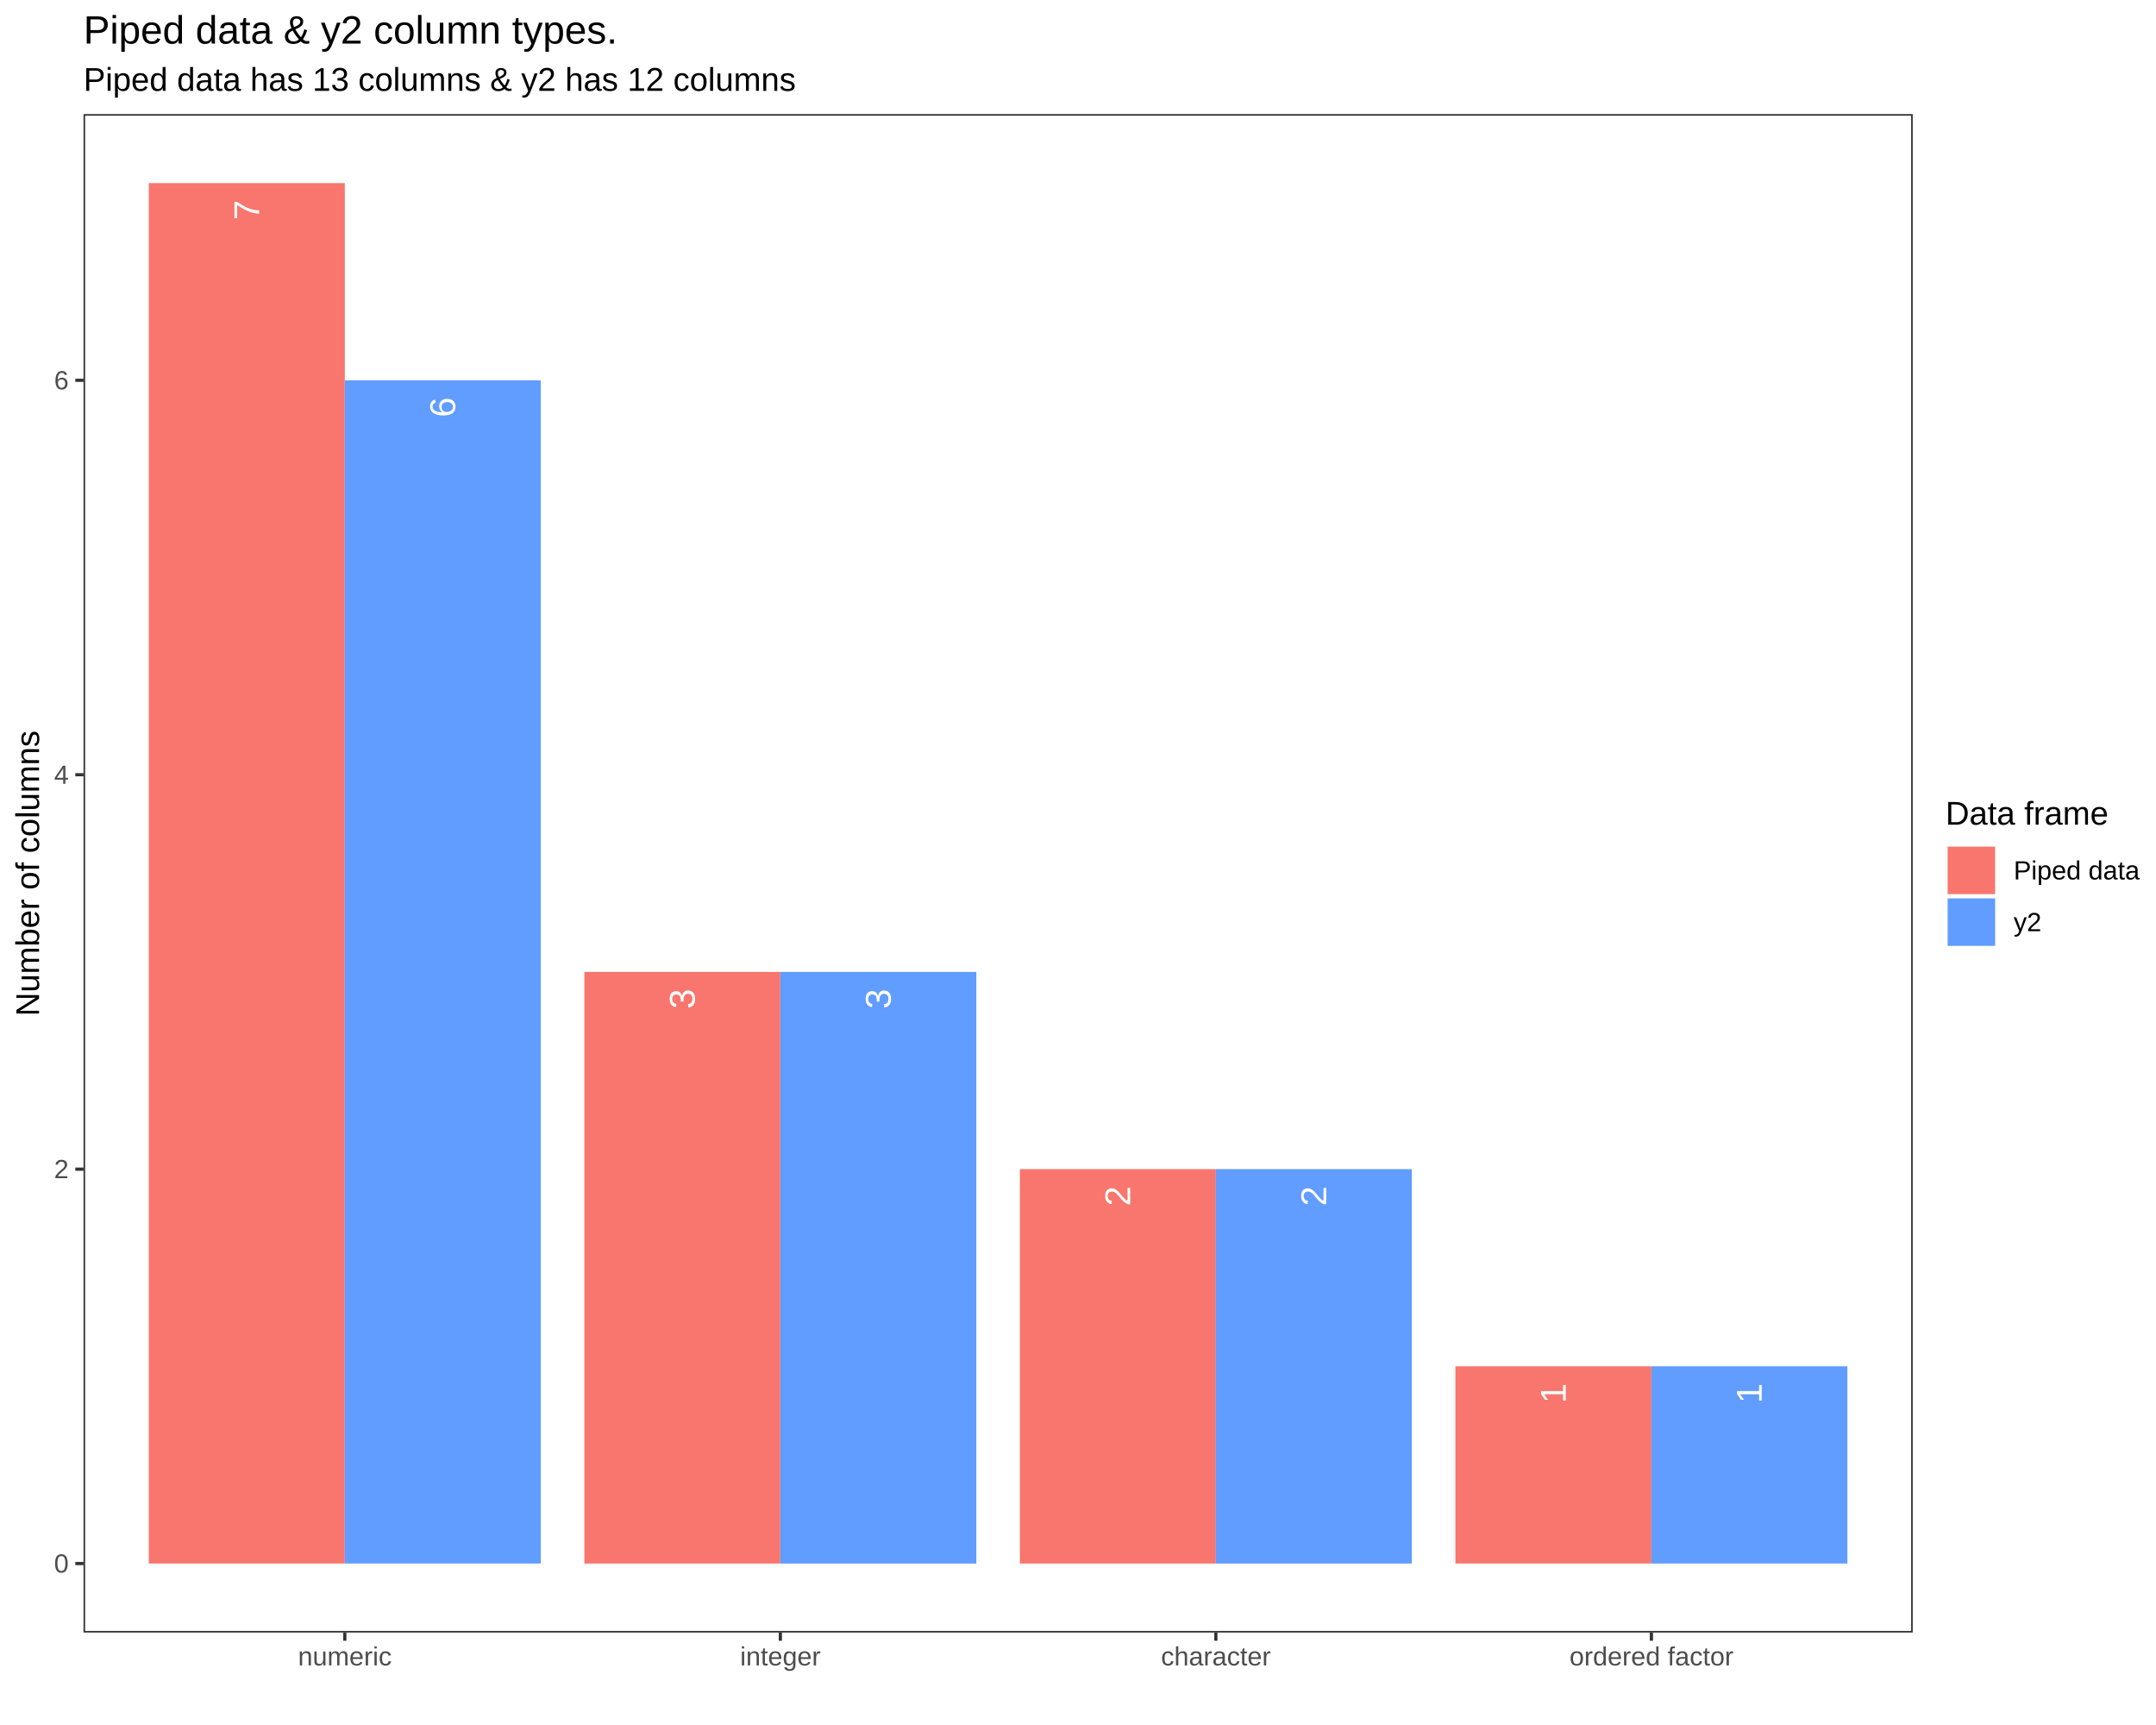
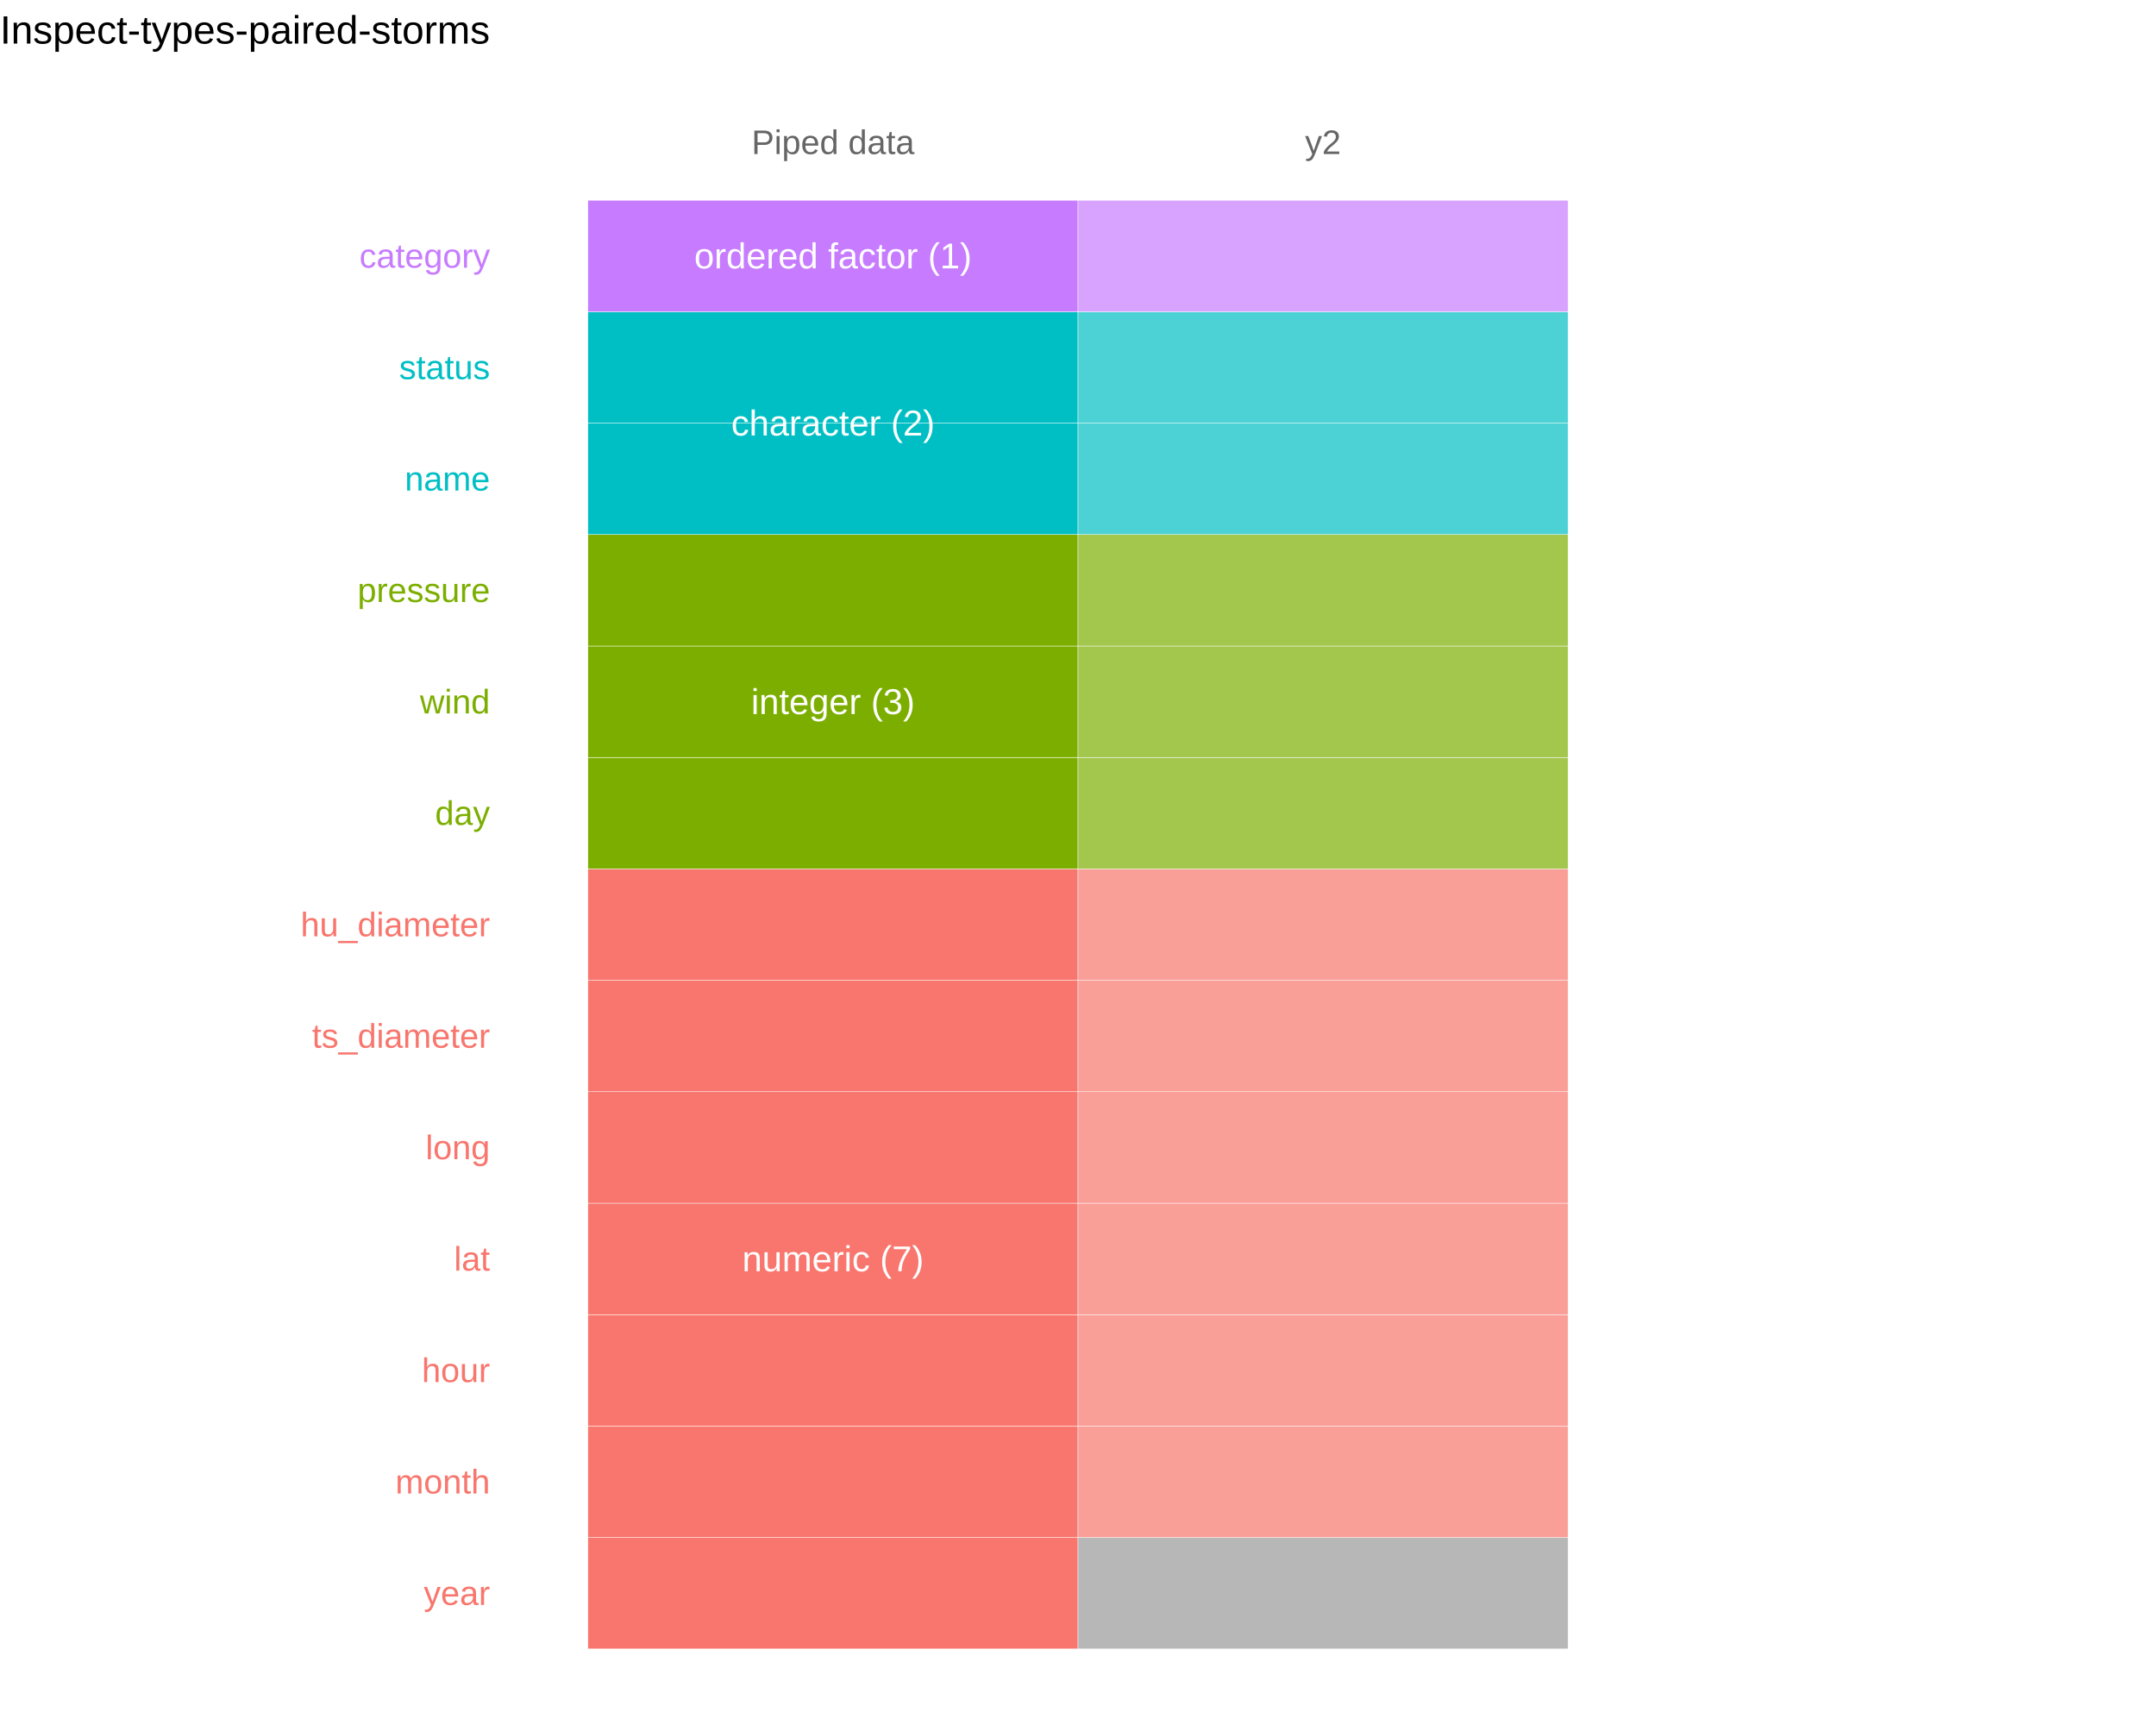
<svg xmlns="http://www.w3.org/2000/svg" viewBox="0 0 720.00 576.00">
  <defs>
    <style type="text/css">
    line, polyline, polygon, path, rect, circle {
      fill: none;
      stroke: #000000;
      stroke-linecap: round;
      stroke-linejoin: round;
      stroke-miterlimit: 10.00;
    }
  </style>
  </defs>
  <rect width="100%" height="100%" style="stroke: none; fill: #FFFFFF;" />
-   <rect x="0.00" y="0.00" width="720.00" height="576.00" style="stroke-width: 1.07; stroke: #FFFFFF; fill: #FFFFFF;" />
  <defs>
-     <clipPath id="cpMjcuODl8NjM4Ljc2fDU0NS4xM3wzOC4wOQ==">
-       <rect x="27.89" y="38.09" width="610.87" height="507.04" />
+     <clipPath id="cpMC4wMHw3MjAuMDB8NTc2LjAwfDE3LjI5">
+       <rect x="0.00" y="17.29" width="720.00" height="558.71" />
    </clipPath>
  </defs>
-   <rect x="27.89" y="38.09" width="610.87" height="507.04" style="stroke-width: 1.07; stroke: none; fill: #FFFFFF;" clip-path="url(#cpMjcuODl8NjM4Ljc2fDU0NS4xM3wzOC4wOQ==)" />
-   <rect x="49.70" y="61.14" width="65.45" height="460.94" style="stroke-width: 1.07; stroke: none; stroke-linecap: square; stroke-linejoin: miter; fill: #F8766D;" clip-path="url(#cpMjcuODl8NjM4Ljc2fDU0NS4xM3wzOC4wOQ==)" />
-   <rect x="195.15" y="324.54" width="65.45" height="197.55" style="stroke-width: 1.07; stroke: none; stroke-linecap: square; stroke-linejoin: miter; fill: #F8766D;" clip-path="url(#cpMjcuODl8NjM4Ljc2fDU0NS4xM3wzOC4wOQ==)" />
-   <rect x="340.59" y="390.39" width="65.45" height="131.70" style="stroke-width: 1.07; stroke: none; stroke-linecap: square; stroke-linejoin: miter; fill: #F8766D;" clip-path="url(#cpMjcuODl8NjM4Ljc2fDU0NS4xM3wzOC4wOQ==)" />
-   <rect x="486.04" y="456.23" width="65.45" height="65.85" style="stroke-width: 1.07; stroke: none; stroke-linecap: square; stroke-linejoin: miter; fill: #F8766D;" clip-path="url(#cpMjcuODl8NjM4Ljc2fDU0NS4xM3wzOC4wOQ==)" />
-   <rect x="115.15" y="126.99" width="65.45" height="395.09" style="stroke-width: 1.07; stroke: none; stroke-linecap: square; stroke-linejoin: miter; fill: #619CFF;" clip-path="url(#cpMjcuODl8NjM4Ljc2fDU0NS4xM3wzOC4wOQ==)" />
-   <rect x="260.60" y="324.54" width="65.45" height="197.55" style="stroke-width: 1.07; stroke: none; stroke-linecap: square; stroke-linejoin: miter; fill: #619CFF;" clip-path="url(#cpMjcuODl8NjM4Ljc2fDU0NS4xM3wzOC4wOQ==)" />
-   <rect x="406.04" y="390.39" width="65.45" height="131.70" style="stroke-width: 1.07; stroke: none; stroke-linecap: square; stroke-linejoin: miter; fill: #619CFF;" clip-path="url(#cpMjcuODl8NjM4Ljc2fDU0NS4xM3wzOC4wOQ==)" />
-   <rect x="551.49" y="456.23" width="65.45" height="65.85" style="stroke-width: 1.07; stroke: none; stroke-linecap: square; stroke-linejoin: miter; fill: #619CFF;" clip-path="url(#cpMjcuODl8NjM4Ljc2fDU0NS4xM3wzOC4wOQ==)" />
-   <g clip-path="url(#cpMjcuODl8NjM4Ljc2fDU0NS4xM3wzOC4wOQ==)">
-     <text transform="translate(86.55,73.48) rotate(-90)" style="font-size: 12.00px; fill: #FFFFFF; font-family: Liberation Sans;" textLength="6.67px" lengthAdjust="spacingAndGlyphs">7</text>
+   <rect x="196.36" y="513.39" width="163.64" height="37.21" style="stroke-width: 0.13; stroke: #FFFFFF; stroke-linecap: square; stroke-linejoin: miter; fill: #F8766D;" clip-path="url(#cpMC4wMHw3MjAuMDB8NTc2LjAwfDE3LjI5)" />
+   <rect x="196.36" y="476.18" width="163.64" height="37.21" style="stroke-width: 0.13; stroke: #FFFFFF; stroke-linecap: square; stroke-linejoin: miter; fill: #F8766D;" clip-path="url(#cpMC4wMHw3MjAuMDB8NTc2LjAwfDE3LjI5)" />
+   <rect x="196.36" y="438.97" width="163.64" height="37.21" style="stroke-width: 0.13; stroke: #FFFFFF; stroke-linecap: square; stroke-linejoin: miter; fill: #F8766D;" clip-path="url(#cpMC4wMHw3MjAuMDB8NTc2LjAwfDE3LjI5)" />
+   <rect x="196.36" y="401.76" width="163.64" height="37.21" style="stroke-width: 0.13; stroke: #FFFFFF; stroke-linecap: square; stroke-linejoin: miter; fill: #F8766D;" clip-path="url(#cpMC4wMHw3MjAuMDB8NTc2LjAwfDE3LjI5)" />
+   <rect x="196.36" y="364.55" width="163.64" height="37.21" style="stroke-width: 0.13; stroke: #FFFFFF; stroke-linecap: square; stroke-linejoin: miter; fill: #F8766D;" clip-path="url(#cpMC4wMHw3MjAuMDB8NTc2LjAwfDE3LjI5)" />
+   <rect x="196.36" y="327.34" width="163.64" height="37.21" style="stroke-width: 0.13; stroke: #FFFFFF; stroke-linecap: square; stroke-linejoin: miter; fill: #F8766D;" clip-path="url(#cpMC4wMHw3MjAuMDB8NTc2LjAwfDE3LjI5)" />
+   <rect x="196.36" y="290.13" width="163.64" height="37.21" style="stroke-width: 0.13; stroke: #FFFFFF; stroke-linecap: square; stroke-linejoin: miter; fill: #F8766D;" clip-path="url(#cpMC4wMHw3MjAuMDB8NTc2LjAwfDE3LjI5)" />
+   <rect x="196.36" y="252.92" width="163.64" height="37.21" style="stroke-width: 0.13; stroke: #FFFFFF; stroke-linecap: square; stroke-linejoin: miter; fill: #7CAE00;" clip-path="url(#cpMC4wMHw3MjAuMDB8NTc2LjAwfDE3LjI5)" />
+   <rect x="196.36" y="215.71" width="163.64" height="37.21" style="stroke-width: 0.13; stroke: #FFFFFF; stroke-linecap: square; stroke-linejoin: miter; fill: #7CAE00;" clip-path="url(#cpMC4wMHw3MjAuMDB8NTc2LjAwfDE3LjI5)" />
+   <rect x="196.36" y="178.50" width="163.64" height="37.21" style="stroke-width: 0.13; stroke: #FFFFFF; stroke-linecap: square; stroke-linejoin: miter; fill: #7CAE00;" clip-path="url(#cpMC4wMHw3MjAuMDB8NTc2LjAwfDE3LjI5)" />
+   <rect x="196.36" y="141.29" width="163.64" height="37.21" style="stroke-width: 0.13; stroke: #FFFFFF; stroke-linecap: square; stroke-linejoin: miter; fill: #00BFC4;" clip-path="url(#cpMC4wMHw3MjAuMDB8NTc2LjAwfDE3LjI5)" />
+   <rect x="196.36" y="104.08" width="163.64" height="37.21" style="stroke-width: 0.13; stroke: #FFFFFF; stroke-linecap: square; stroke-linejoin: miter; fill: #00BFC4;" clip-path="url(#cpMC4wMHw3MjAuMDB8NTc2LjAwfDE3LjI5)" />
+   <rect x="196.36" y="66.87" width="163.64" height="37.21" style="stroke-width: 0.13; stroke: #FFFFFF; stroke-linecap: square; stroke-linejoin: miter; fill: #C77CFF;" clip-path="url(#cpMC4wMHw3MjAuMDB8NTc2LjAwfDE3LjI5)" />
+   <rect x="360.00" y="513.39" width="163.64" height="37.21" style="stroke-width: 0.13; stroke: #FFFFFF; stroke-linecap: square; stroke-linejoin: miter; fill: #999999; fill-opacity: 0.70;" clip-path="url(#cpMC4wMHw3MjAuMDB8NTc2LjAwfDE3LjI5)" />
+   <rect x="360.00" y="476.18" width="163.64" height="37.21" style="stroke-width: 0.13; stroke: #FFFFFF; stroke-linecap: square; stroke-linejoin: miter; fill: #F8766D; fill-opacity: 0.70;" clip-path="url(#cpMC4wMHw3MjAuMDB8NTc2LjAwfDE3LjI5)" />
+   <rect x="360.00" y="438.97" width="163.64" height="37.21" style="stroke-width: 0.13; stroke: #FFFFFF; stroke-linecap: square; stroke-linejoin: miter; fill: #F8766D; fill-opacity: 0.70;" clip-path="url(#cpMC4wMHw3MjAuMDB8NTc2LjAwfDE3LjI5)" />
+   <rect x="360.00" y="401.76" width="163.64" height="37.21" style="stroke-width: 0.13; stroke: #FFFFFF; stroke-linecap: square; stroke-linejoin: miter; fill: #F8766D; fill-opacity: 0.70;" clip-path="url(#cpMC4wMHw3MjAuMDB8NTc2LjAwfDE3LjI5)" />
+   <rect x="360.00" y="364.55" width="163.64" height="37.21" style="stroke-width: 0.13; stroke: #FFFFFF; stroke-linecap: square; stroke-linejoin: miter; fill: #F8766D; fill-opacity: 0.70;" clip-path="url(#cpMC4wMHw3MjAuMDB8NTc2LjAwfDE3LjI5)" />
+   <rect x="360.00" y="327.34" width="163.64" height="37.21" style="stroke-width: 0.13; stroke: #FFFFFF; stroke-linecap: square; stroke-linejoin: miter; fill: #F8766D; fill-opacity: 0.70;" clip-path="url(#cpMC4wMHw3MjAuMDB8NTc2LjAwfDE3LjI5)" />
+   <rect x="360.00" y="290.13" width="163.64" height="37.21" style="stroke-width: 0.13; stroke: #FFFFFF; stroke-linecap: square; stroke-linejoin: miter; fill: #F8766D; fill-opacity: 0.70;" clip-path="url(#cpMC4wMHw3MjAuMDB8NTc2LjAwfDE3LjI5)" />
+   <rect x="360.00" y="252.92" width="163.64" height="37.21" style="stroke-width: 0.13; stroke: #FFFFFF; stroke-linecap: square; stroke-linejoin: miter; fill: #7CAE00; fill-opacity: 0.70;" clip-path="url(#cpMC4wMHw3MjAuMDB8NTc2LjAwfDE3LjI5)" />
+   <rect x="360.00" y="215.71" width="163.64" height="37.21" style="stroke-width: 0.13; stroke: #FFFFFF; stroke-linecap: square; stroke-linejoin: miter; fill: #7CAE00; fill-opacity: 0.70;" clip-path="url(#cpMC4wMHw3MjAuMDB8NTc2LjAwfDE3LjI5)" />
+   <rect x="360.00" y="178.50" width="163.64" height="37.21" style="stroke-width: 0.13; stroke: #FFFFFF; stroke-linecap: square; stroke-linejoin: miter; fill: #7CAE00; fill-opacity: 0.70;" clip-path="url(#cpMC4wMHw3MjAuMDB8NTc2LjAwfDE3LjI5)" />
+   <rect x="360.00" y="141.29" width="163.64" height="37.21" style="stroke-width: 0.13; stroke: #FFFFFF; stroke-linecap: square; stroke-linejoin: miter; fill: #00BFC4; fill-opacity: 0.70;" clip-path="url(#cpMC4wMHw3MjAuMDB8NTc2LjAwfDE3LjI5)" />
+   <rect x="360.00" y="104.08" width="163.64" height="37.21" style="stroke-width: 0.13; stroke: #FFFFFF; stroke-linecap: square; stroke-linejoin: miter; fill: #00BFC4; fill-opacity: 0.70;" clip-path="url(#cpMC4wMHw3MjAuMDB8NTc2LjAwfDE3LjI5)" />
+   <rect x="360.00" y="66.87" width="163.64" height="37.21" style="stroke-width: 0.13; stroke: #FFFFFF; stroke-linecap: square; stroke-linejoin: miter; fill: #C77CFF; fill-opacity: 0.70;" clip-path="url(#cpMC4wMHw3MjAuMDB8NTc2LjAwfDE3LjI5)" />
+   <g clip-path="url(#cpMC4wMHw3MjAuMDB8NTc2LjAwfDE3LjI5)">
+     <text x="530.15" y="536.12" style="font-size: 12.00px; fill: #FFFFFF; font-family: Liberation Sans;" textLength="3.33px" lengthAdjust="spacingAndGlyphs">!</text>
  </g>
-   <g clip-path="url(#cpMjcuODl8NjM4Ljc2fDU0NS4xM3wzOC4wOQ==)">
-     <text transform="translate(232.00,336.88) rotate(-90)" style="font-size: 12.00px; fill: #FFFFFF; font-family: Liberation Sans;" textLength="6.67px" lengthAdjust="spacingAndGlyphs">3</text>
+   <g clip-path="url(#cpMC4wMHw3MjAuMDB8NTc2LjAwfDE3LjI5)">
+     <text x="530.15" y="498.91" style="font-size: 12.00px; fill: #FFFFFF; font-family: Liberation Sans;" textLength="3.33px" lengthAdjust="spacingAndGlyphs">!</text>
  </g>
-   <g clip-path="url(#cpMjcuODl8NjM4Ljc2fDU0NS4xM3wzOC4wOQ==)">
-     <text transform="translate(377.44,402.73) rotate(-90)" style="font-size: 12.00px; fill: #FFFFFF; font-family: Liberation Sans;" textLength="6.67px" lengthAdjust="spacingAndGlyphs">2</text>
+   <g clip-path="url(#cpMC4wMHw3MjAuMDB8NTc2LjAwfDE3LjI5)">
+     <text x="530.15" y="461.70" style="font-size: 12.00px; fill: #FFFFFF; font-family: Liberation Sans;" textLength="3.33px" lengthAdjust="spacingAndGlyphs">!</text>
  </g>
-   <g clip-path="url(#cpMjcuODl8NjM4Ljc2fDU0NS4xM3wzOC4wOQ==)">
-     <text transform="translate(522.89,468.58) rotate(-90)" style="font-size: 12.00px; fill: #FFFFFF; font-family: Liberation Sans;" textLength="6.67px" lengthAdjust="spacingAndGlyphs">1</text>
+   <g clip-path="url(#cpMC4wMHw3MjAuMDB8NTc2LjAwfDE3LjI5)">
+     <text x="530.15" y="424.49" style="font-size: 12.00px; fill: #FFFFFF; font-family: Liberation Sans;" textLength="3.33px" lengthAdjust="spacingAndGlyphs">!</text>
  </g>
-   <g clip-path="url(#cpMjcuODl8NjM4Ljc2fDU0NS4xM3wzOC4wOQ==)">
-     <text transform="translate(152.00,139.33) rotate(-90)" style="font-size: 12.00px; fill: #FFFFFF; font-family: Liberation Sans;" textLength="6.67px" lengthAdjust="spacingAndGlyphs">6</text>
+   <g clip-path="url(#cpMC4wMHw3MjAuMDB8NTc2LjAwfDE3LjI5)">
+     <text x="530.15" y="387.28" style="font-size: 12.00px; fill: #FFFFFF; font-family: Liberation Sans;" textLength="3.33px" lengthAdjust="spacingAndGlyphs">!</text>
  </g>
-   <g clip-path="url(#cpMjcuODl8NjM4Ljc2fDU0NS4xM3wzOC4wOQ==)">
-     <text transform="translate(297.45,336.88) rotate(-90)" style="font-size: 12.00px; fill: #FFFFFF; font-family: Liberation Sans;" textLength="6.67px" lengthAdjust="spacingAndGlyphs">3</text>
+   <g clip-path="url(#cpMC4wMHw3MjAuMDB8NTc2LjAwfDE3LjI5)">
+     <text x="530.15" y="350.07" style="font-size: 12.00px; fill: #FFFFFF; font-family: Liberation Sans;" textLength="3.33px" lengthAdjust="spacingAndGlyphs">!</text>
  </g>
-   <g clip-path="url(#cpMjcuODl8NjM4Ljc2fDU0NS4xM3wzOC4wOQ==)">
-     <text transform="translate(442.89,402.73) rotate(-90)" style="font-size: 12.00px; fill: #FFFFFF; font-family: Liberation Sans;" textLength="6.67px" lengthAdjust="spacingAndGlyphs">2</text>
+   <g clip-path="url(#cpMC4wMHw3MjAuMDB8NTc2LjAwfDE3LjI5)">
+     <text x="530.15" y="312.86" style="font-size: 12.00px; fill: #FFFFFF; font-family: Liberation Sans;" textLength="3.33px" lengthAdjust="spacingAndGlyphs">!</text>
  </g>
-   <g clip-path="url(#cpMjcuODl8NjM4Ljc2fDU0NS4xM3wzOC4wOQ==)">
-     <text transform="translate(588.34,468.58) rotate(-90)" style="font-size: 12.00px; fill: #FFFFFF; font-family: Liberation Sans;" textLength="6.67px" lengthAdjust="spacingAndGlyphs">1</text>
+   <g clip-path="url(#cpMC4wMHw3MjAuMDB8NTc2LjAwfDE3LjI5)">
+     <text x="530.15" y="275.65" style="font-size: 12.00px; fill: #FFFFFF; font-family: Liberation Sans;" textLength="3.33px" lengthAdjust="spacingAndGlyphs">!</text>
  </g>
-   <rect x="27.89" y="38.09" width="610.87" height="507.04" style="stroke-width: 1.07; stroke: #333333;" clip-path="url(#cpMjcuODl8NjM4Ljc2fDU0NS4xM3wzOC4wOQ==)" />
+   <g clip-path="url(#cpMC4wMHw3MjAuMDB8NTc2LjAwfDE3LjI5)">
+     <text x="530.15" y="238.44" style="font-size: 12.00px; fill: #FFFFFF; font-family: Liberation Sans;" textLength="3.33px" lengthAdjust="spacingAndGlyphs">!</text>
+   </g>
+   <g clip-path="url(#cpMC4wMHw3MjAuMDB8NTc2LjAwfDE3LjI5)">
+     <text x="530.15" y="201.23" style="font-size: 12.00px; fill: #FFFFFF; font-family: Liberation Sans;" textLength="3.33px" lengthAdjust="spacingAndGlyphs">!</text>
+   </g>
+   <g clip-path="url(#cpMC4wMHw3MjAuMDB8NTc2LjAwfDE3LjI5)">
+     <text x="530.15" y="164.02" style="font-size: 12.00px; fill: #FFFFFF; font-family: Liberation Sans;" textLength="3.33px" lengthAdjust="spacingAndGlyphs">!</text>
+   </g>
+   <g clip-path="url(#cpMC4wMHw3MjAuMDB8NTc2LjAwfDE3LjI5)">
+     <text x="530.15" y="126.81" style="font-size: 12.00px; fill: #FFFFFF; font-family: Liberation Sans;" textLength="3.33px" lengthAdjust="spacingAndGlyphs">!</text>
+   </g>
+   <g clip-path="url(#cpMC4wMHw3MjAuMDB8NTc2LjAwfDE3LjI5)">
+     <text x="530.15" y="89.60" style="font-size: 12.00px; fill: #FFFFFF; font-family: Liberation Sans;" textLength="3.33px" lengthAdjust="spacingAndGlyphs">!</text>
+   </g>
+   <g clip-path="url(#cpMC4wMHw3MjAuMDB8NTc2LjAwfDE3LjI5)">
+     <text x="247.84" y="424.49" style="font-size: 12.00px; fill: #FFFFFF; font-family: Liberation Sans;" textLength="60.69px" lengthAdjust="spacingAndGlyphs">numeric (7)</text>
+   </g>
+   <g clip-path="url(#cpMC4wMHw3MjAuMDB8NTc2LjAwfDE3LjI5)">
+     <text x="250.84" y="238.44" style="font-size: 12.00px; fill: #FFFFFF; font-family: Liberation Sans;" textLength="54.69px" lengthAdjust="spacingAndGlyphs">integer (3)</text>
+   </g>
+   <g clip-path="url(#cpMC4wMHw3MjAuMDB8NTc2LjAwfDE3LjI5)">
+     <text x="244.17" y="145.42" style="font-size: 12.00px; fill: #FFFFFF; font-family: Liberation Sans;" textLength="68.02px" lengthAdjust="spacingAndGlyphs">character (2)</text>
+   </g>
+   <g clip-path="url(#cpMC4wMHw3MjAuMDB8NTc2LjAwfDE3LjI5)">
+     <text x="231.84" y="89.60" style="font-size: 12.00px; fill: #FFFFFF; font-family: Liberation Sans;" textLength="92.69px" lengthAdjust="spacingAndGlyphs">ordered factor (1)</text>
+   </g>
+   <g clip-path="url(#cpMC4wMHw3MjAuMDB8NTc2LjAwfDE3LjI5)">
+     <text x="141.51" y="535.91" style="font-size: 11.38px; fill: #F8766D; font-family: Liberation Sans;" textLength="22.12px" lengthAdjust="spacingAndGlyphs">year</text>
+   </g>
+   <g clip-path="url(#cpMC4wMHw3MjAuMDB8NTc2LjAwfDE3LjI5)">
+     <text x="132.03" y="498.70" style="font-size: 11.38px; fill: #F8766D; font-family: Liberation Sans;" textLength="31.61px" lengthAdjust="spacingAndGlyphs">month</text>
+   </g>
+   <g clip-path="url(#cpMC4wMHw3MjAuMDB8NTc2LjAwfDE3LjI5)">
+     <text x="140.87" y="461.49" style="font-size: 11.38px; fill: #F8766D; font-family: Liberation Sans;" textLength="22.77px" lengthAdjust="spacingAndGlyphs">hour</text>
+   </g>
+   <g clip-path="url(#cpMC4wMHw3MjAuMDB8NTc2LjAwfDE3LjI5)">
+     <text x="151.62" y="424.28" style="font-size: 11.38px; fill: #F8766D; font-family: Liberation Sans;" textLength="12.02px" lengthAdjust="spacingAndGlyphs">lat</text>
+   </g>
+   <g clip-path="url(#cpMC4wMHw3MjAuMDB8NTc2LjAwfDE3LjI5)">
+     <text x="142.12" y="387.07" style="font-size: 11.38px; fill: #F8766D; font-family: Liberation Sans;" textLength="21.52px" lengthAdjust="spacingAndGlyphs">long</text>
+   </g>
+   <g clip-path="url(#cpMC4wMHw3MjAuMDB8NTc2LjAwfDE3LjI5)">
+     <text x="104.21" y="349.86" style="font-size: 11.38px; fill: #F8766D; font-family: Liberation Sans;" textLength="59.42px" lengthAdjust="spacingAndGlyphs">ts_diameter</text>
+   </g>
+   <g clip-path="url(#cpMC4wMHw3MjAuMDB8NTc2LjAwfDE3LjI5)">
+     <text x="100.40" y="312.65" style="font-size: 11.38px; fill: #F8766D; font-family: Liberation Sans;" textLength="63.23px" lengthAdjust="spacingAndGlyphs">hu_diameter</text>
+   </g>
+   <g clip-path="url(#cpMC4wMHw3MjAuMDB8NTc2LjAwfDE3LjI5)">
+     <text x="145.29" y="275.44" style="font-size: 11.38px; fill: #7CAE00; font-family: Liberation Sans;" textLength="18.34px" lengthAdjust="spacingAndGlyphs">day</text>
+   </g>
+   <g clip-path="url(#cpMC4wMHw3MjAuMDB8NTc2LjAwfDE3LjI5)">
+     <text x="140.23" y="238.23" style="font-size: 11.38px; fill: #7CAE00; font-family: Liberation Sans;" textLength="23.41px" lengthAdjust="spacingAndGlyphs">wind</text>
+   </g>
+   <g clip-path="url(#cpMC4wMHw3MjAuMDB8NTc2LjAwfDE3LjI5)">
+     <text x="119.39" y="201.02" style="font-size: 11.38px; fill: #7CAE00; font-family: Liberation Sans;" textLength="44.25px" lengthAdjust="spacingAndGlyphs">pressure</text>
+   </g>
+   <g clip-path="url(#cpMC4wMHw3MjAuMDB8NTc2LjAwfDE3LjI5)">
+     <text x="135.18" y="163.81" style="font-size: 11.38px; fill: #00BFC4; font-family: Liberation Sans;" textLength="28.45px" lengthAdjust="spacingAndGlyphs">name</text>
+   </g>
+   <g clip-path="url(#cpMC4wMHw3MjAuMDB8NTc2LjAwfDE3LjI5)">
+     <text x="133.29" y="126.60" style="font-size: 11.38px; fill: #00BFC4; font-family: Liberation Sans;" textLength="30.34px" lengthAdjust="spacingAndGlyphs">status</text>
+   </g>
+   <g clip-path="url(#cpMC4wMHw3MjAuMDB8NTc2LjAwfDE3LjI5)">
+     <text x="120.01" y="89.39" style="font-size: 11.38px; fill: #C77CFF; font-family: Liberation Sans;" textLength="43.62px" lengthAdjust="spacingAndGlyphs">category</text>
+   </g>
+   <g clip-path="url(#cpMC4wMHw3MjAuMDB8NTc2LjAwfDE3LjI5)">
+     <text x="250.98" y="51.44" style="font-size: 11.38px; fill: #666666; font-family: Liberation Sans;" textLength="54.41px" lengthAdjust="spacingAndGlyphs">Piped data</text>
+   </g>
+   <g clip-path="url(#cpMC4wMHw3MjAuMDB8NTc2LjAwfDE3LjI5)">
+     <text x="435.81" y="51.44" style="font-size: 11.38px; fill: #666666; font-family: Liberation Sans;" textLength="12.02px" lengthAdjust="spacingAndGlyphs">y2</text>
+   </g>
  <defs>
    <clipPath id="cpMC4wMHw3MjAuMDB8NTc2LjAwfDAuMDA=">
      <rect x="0.00" y="0.00" width="720.00" height="576.00" />
    </clipPath>
  </defs>
  <g clip-path="url(#cpMC4wMHw3MjAuMDB8NTc2LjAwfDAuMDA=)">
-     <text x="18.06" y="525.11" style="font-size: 8.80px; fill: #4D4D4D; font-family: Liberation Sans;" textLength="4.89px" lengthAdjust="spacingAndGlyphs">0</text>
-   </g>
-   <g clip-path="url(#cpMC4wMHw3MjAuMDB8NTc2LjAwfDAuMDA=)">
-     <text x="18.06" y="393.41" style="font-size: 8.80px; fill: #4D4D4D; font-family: Liberation Sans;" textLength="4.89px" lengthAdjust="spacingAndGlyphs">2</text>
-   </g>
-   <g clip-path="url(#cpMC4wMHw3MjAuMDB8NTc2LjAwfDAuMDA=)">
-     <text x="18.06" y="261.71" style="font-size: 8.80px; fill: #4D4D4D; font-family: Liberation Sans;" textLength="4.89px" lengthAdjust="spacingAndGlyphs">4</text>
-   </g>
-   <g clip-path="url(#cpMC4wMHw3MjAuMDB8NTc2LjAwfDAuMDA=)">
-     <text x="18.06" y="130.01" style="font-size: 8.80px; fill: #4D4D4D; font-family: Liberation Sans;" textLength="4.89px" lengthAdjust="spacingAndGlyphs">6</text>
-   </g>
-   <polyline points="25.15,522.08 27.89,522.08 " style="stroke-width: 1.07; stroke: #333333; stroke-linecap: butt;" clip-path="url(#cpMC4wMHw3MjAuMDB8NTc2LjAwfDAuMDA=)" />
-   <polyline points="25.15,390.39 27.89,390.39 " style="stroke-width: 1.07; stroke: #333333; stroke-linecap: butt;" clip-path="url(#cpMC4wMHw3MjAuMDB8NTc2LjAwfDAuMDA=)" />
-   <polyline points="25.15,258.69 27.89,258.69 " style="stroke-width: 1.07; stroke: #333333; stroke-linecap: butt;" clip-path="url(#cpMC4wMHw3MjAuMDB8NTc2LjAwfDAuMDA=)" />
-   <polyline points="25.15,126.99 27.89,126.99 " style="stroke-width: 1.07; stroke: #333333; stroke-linecap: butt;" clip-path="url(#cpMC4wMHw3MjAuMDB8NTc2LjAwfDAuMDA=)" />
-   <polyline points="115.15,547.87 115.15,545.13 " style="stroke-width: 1.07; stroke: #333333; stroke-linecap: butt;" clip-path="url(#cpMC4wMHw3MjAuMDB8NTc2LjAwfDAuMDA=)" />
-   <polyline points="260.60,547.87 260.60,545.13 " style="stroke-width: 1.07; stroke: #333333; stroke-linecap: butt;" clip-path="url(#cpMC4wMHw3MjAuMDB8NTc2LjAwfDAuMDA=)" />
-   <polyline points="406.04,547.87 406.04,545.13 " style="stroke-width: 1.07; stroke: #333333; stroke-linecap: butt;" clip-path="url(#cpMC4wMHw3MjAuMDB8NTc2LjAwfDAuMDA=)" />
-   <polyline points="551.49,547.87 551.49,545.13 " style="stroke-width: 1.07; stroke: #333333; stroke-linecap: butt;" clip-path="url(#cpMC4wMHw3MjAuMDB8NTc2LjAwfDAuMDA=)" />
-   <g clip-path="url(#cpMC4wMHw3MjAuMDB8NTc2LjAwfDAuMDA=)">
-     <text x="99.51" y="556.11" style="font-size: 8.80px; fill: #4D4D4D; font-family: Liberation Sans;" textLength="31.28px" lengthAdjust="spacingAndGlyphs">numeric</text>
-   </g>
-   <g clip-path="url(#cpMC4wMHw3MjAuMDB8NTc2LjAwfDAuMDA=)">
-     <text x="247.16" y="556.11" style="font-size: 8.80px; fill: #4D4D4D; font-family: Liberation Sans;" textLength="26.88px" lengthAdjust="spacingAndGlyphs">integer</text>
-   </g>
-   <g clip-path="url(#cpMC4wMHw3MjAuMDB8NTc2LjAwfDAuMDA=)">
-     <text x="387.71" y="556.11" style="font-size: 8.80px; fill: #4D4D4D; font-family: Liberation Sans;" textLength="36.66px" lengthAdjust="spacingAndGlyphs">character</text>
-   </g>
-   <g clip-path="url(#cpMC4wMHw3MjAuMDB8NTc2LjAwfDAuMDA=)">
-     <text x="524.13" y="556.11" style="font-size: 8.80px; fill: #4D4D4D; font-family: Liberation Sans;" textLength="54.72px" lengthAdjust="spacingAndGlyphs">ordered factor</text>
-   </g>
-   <g clip-path="url(#cpMC4wMHw3MjAuMDB8NTc2LjAwfDAuMDA=)">
-     <text transform="translate(13.04,339.32) rotate(-90)" style="font-size: 11.00px; font-family: Liberation Sans;" textLength="95.41px" lengthAdjust="spacingAndGlyphs">Number of columns</text>
-   </g>
-   <rect x="649.71" y="266.67" width="64.81" height="49.88" style="stroke-width: 1.07; stroke: none; fill: #FFFFFF;" clip-path="url(#cpMC4wMHw3MjAuMDB8NTc2LjAwfDAuMDA=)" />
-   <g clip-path="url(#cpMC4wMHw3MjAuMDB8NTc2LjAwfDAuMDA=)">
-     <text x="649.71" y="275.37" style="font-size: 11.00px; font-family: Liberation Sans;" textLength="54.44px" lengthAdjust="spacingAndGlyphs">Data frame</text>
-   </g>
-   <rect x="649.71" y="281.99" width="17.28" height="17.28" style="stroke-width: 1.07; stroke: none; fill: #FFFFFF;" clip-path="url(#cpMC4wMHw3MjAuMDB8NTc2LjAwfDAuMDA=)" />
-   <rect x="650.42" y="282.70" width="15.86" height="15.86" style="stroke-width: 1.07; stroke: none; stroke-linecap: square; stroke-linejoin: miter; fill: #F8766D;" clip-path="url(#cpMC4wMHw3MjAuMDB8NTc2LjAwfDAuMDA=)" />
-   <rect x="649.71" y="299.27" width="17.28" height="17.28" style="stroke-width: 1.07; stroke: none; fill: #FFFFFF;" clip-path="url(#cpMC4wMHw3MjAuMDB8NTc2LjAwfDAuMDA=)" />
-   <rect x="650.42" y="299.98" width="15.86" height="15.86" style="stroke-width: 1.07; stroke: none; stroke-linecap: square; stroke-linejoin: miter; fill: #619CFF;" clip-path="url(#cpMC4wMHw3MjAuMDB8NTc2LjAwfDAuMDA=)" />
-   <g clip-path="url(#cpMC4wMHw3MjAuMDB8NTc2LjAwfDAuMDA=)">
-     <text x="672.47" y="293.66" style="font-size: 8.80px; font-family: Liberation Sans;" textLength="42.05px" lengthAdjust="spacingAndGlyphs">Piped data</text>
-   </g>
-   <g clip-path="url(#cpMC4wMHw3MjAuMDB8NTc2LjAwfDAuMDA=)">
-     <text x="672.47" y="310.94" style="font-size: 8.80px; font-family: Liberation Sans;" textLength="9.30px" lengthAdjust="spacingAndGlyphs">y2</text>
-   </g>
-   <g clip-path="url(#cpMC4wMHw3MjAuMDB8NTc2LjAwfDAuMDA=)">
-     <text x="27.89" y="30.33" style="font-size: 11.00px; font-family: Liberation Sans;" textLength="238.06px" lengthAdjust="spacingAndGlyphs">Piped data has 13 columns &amp; y2 has 12 columns</text>
-   </g>
-   <g clip-path="url(#cpMC4wMHw3MjAuMDB8NTc2LjAwfDAuMDA=)">
-     <text x="27.89" y="14.56" style="font-size: 13.20px; font-family: Liberation Sans;" textLength="178.02px" lengthAdjust="spacingAndGlyphs">Piped data &amp; y2 column types.</text>
+     <text x="0.00" y="14.56" style="font-size: 13.20px; font-family: Liberation Sans;" textLength="163.34px" lengthAdjust="spacingAndGlyphs">Inspect-types-paired-storms</text>
  </g>
</svg>
